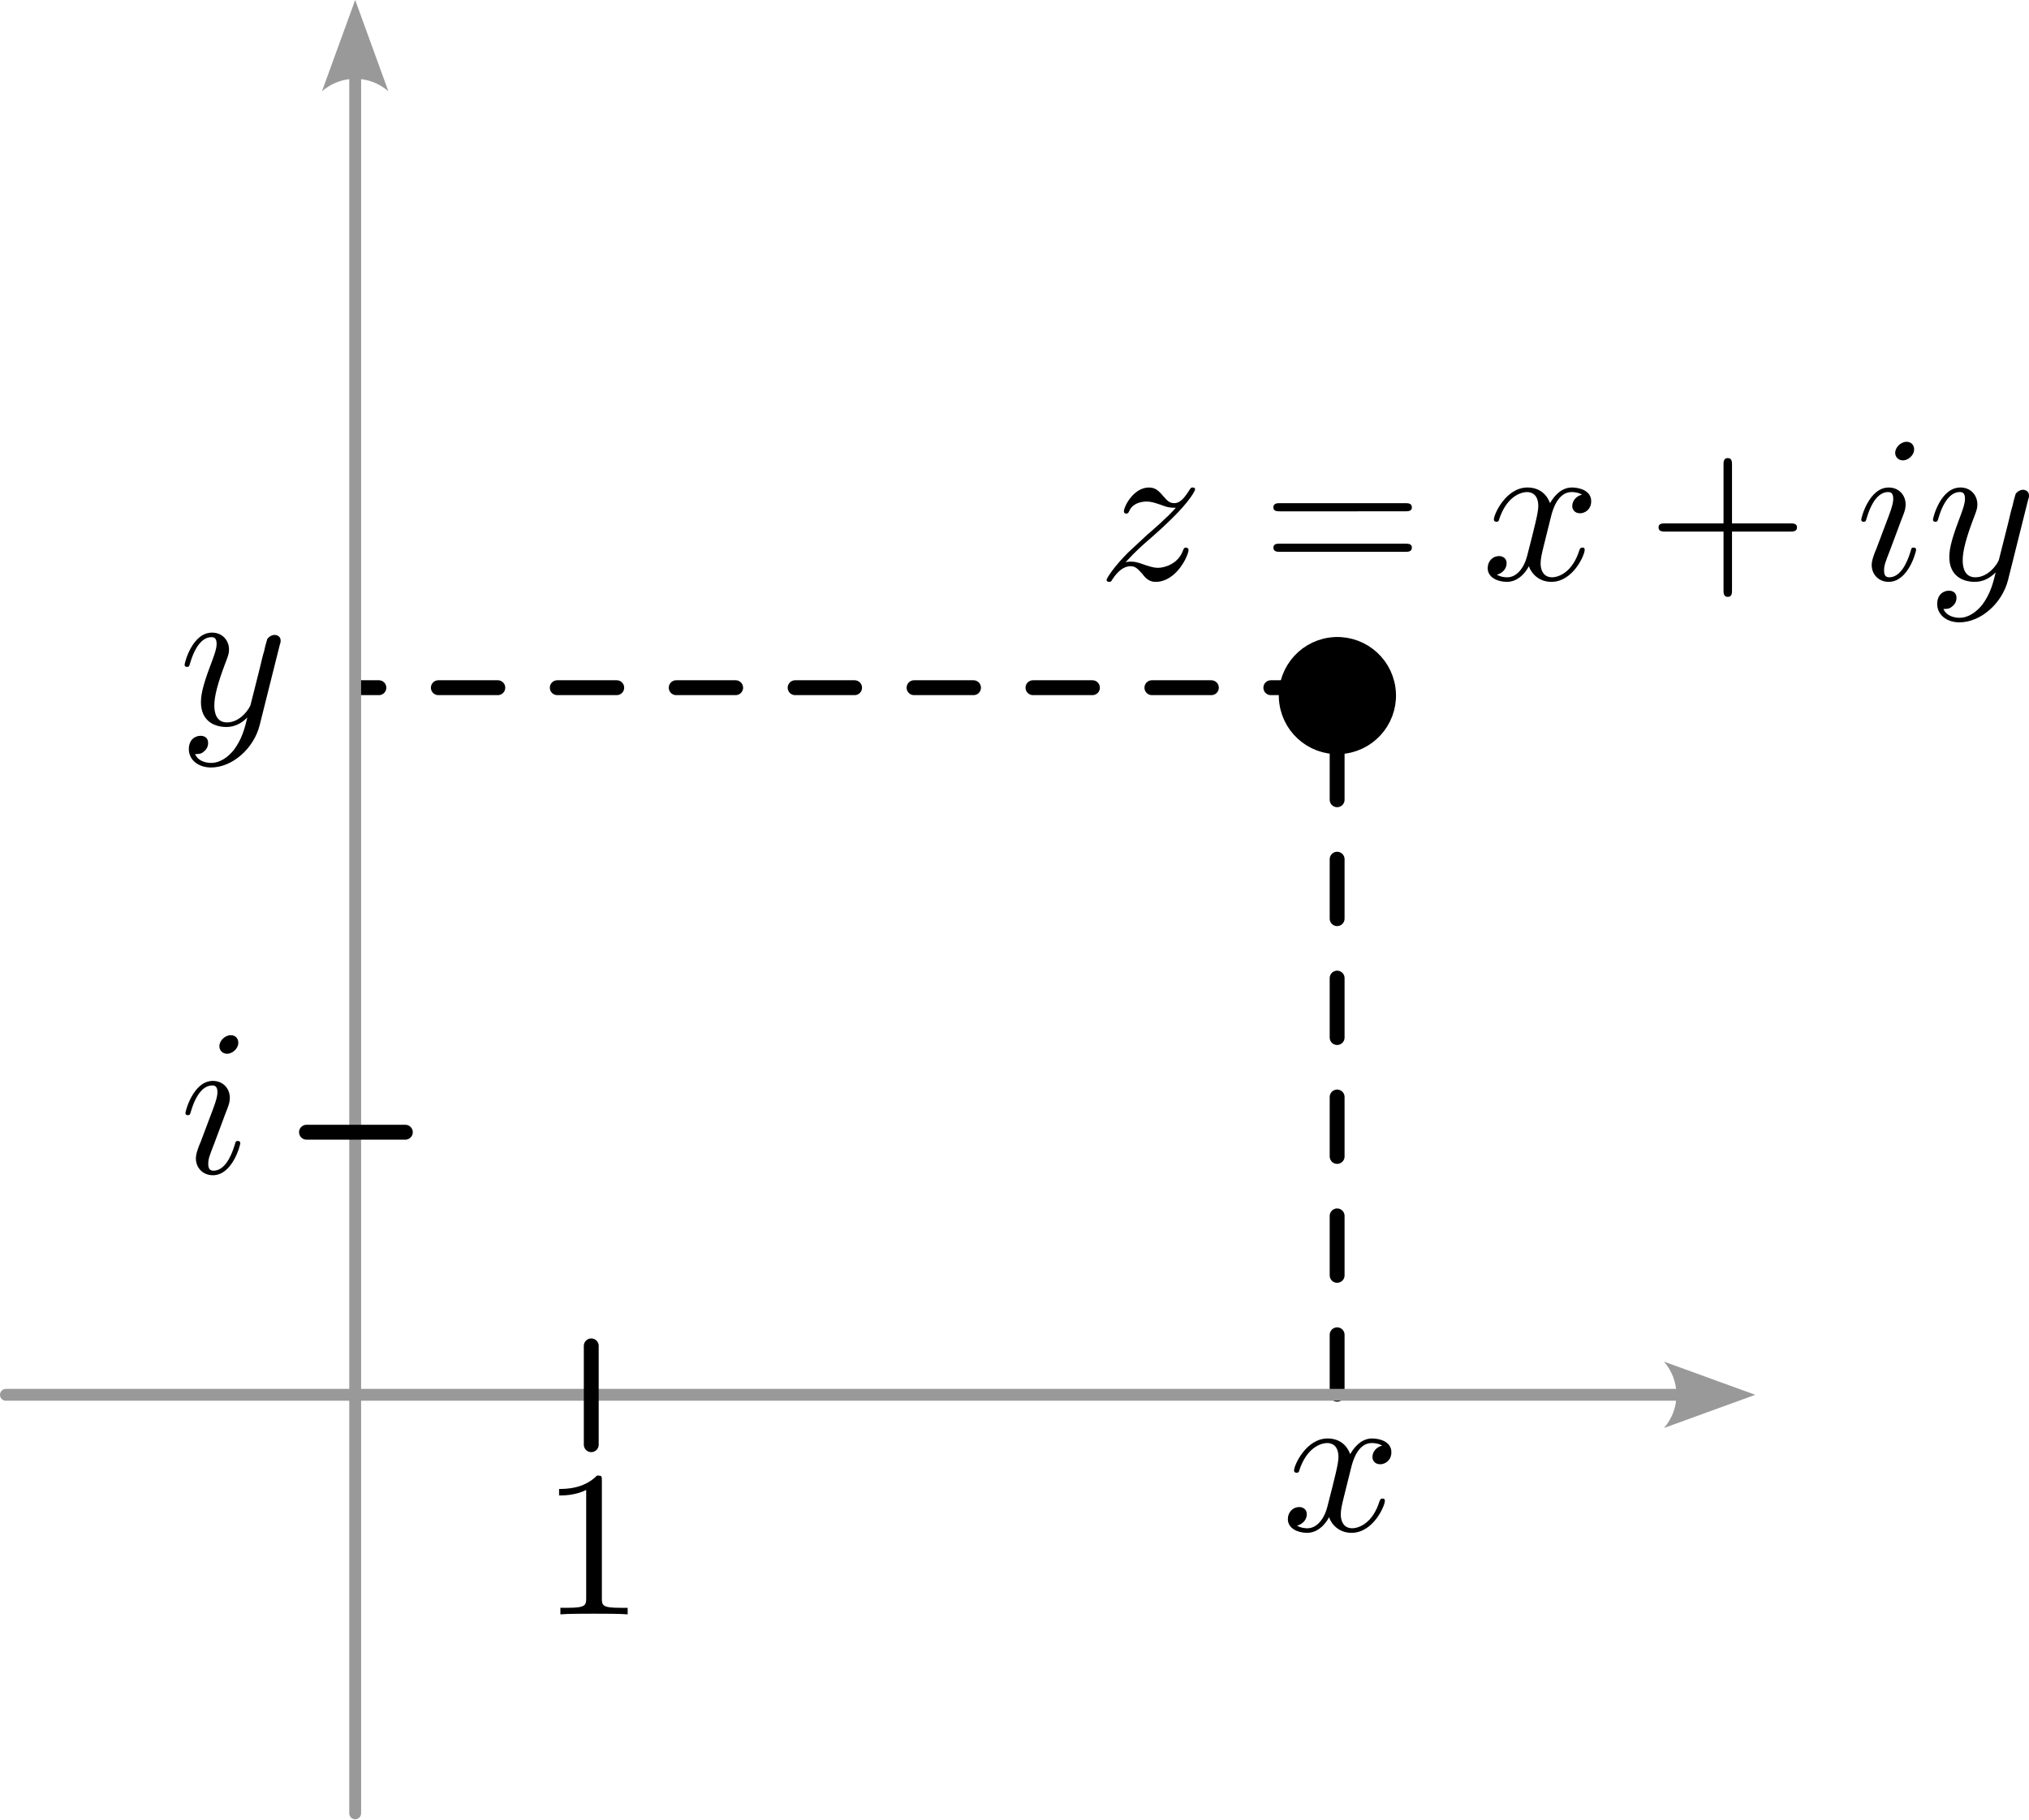
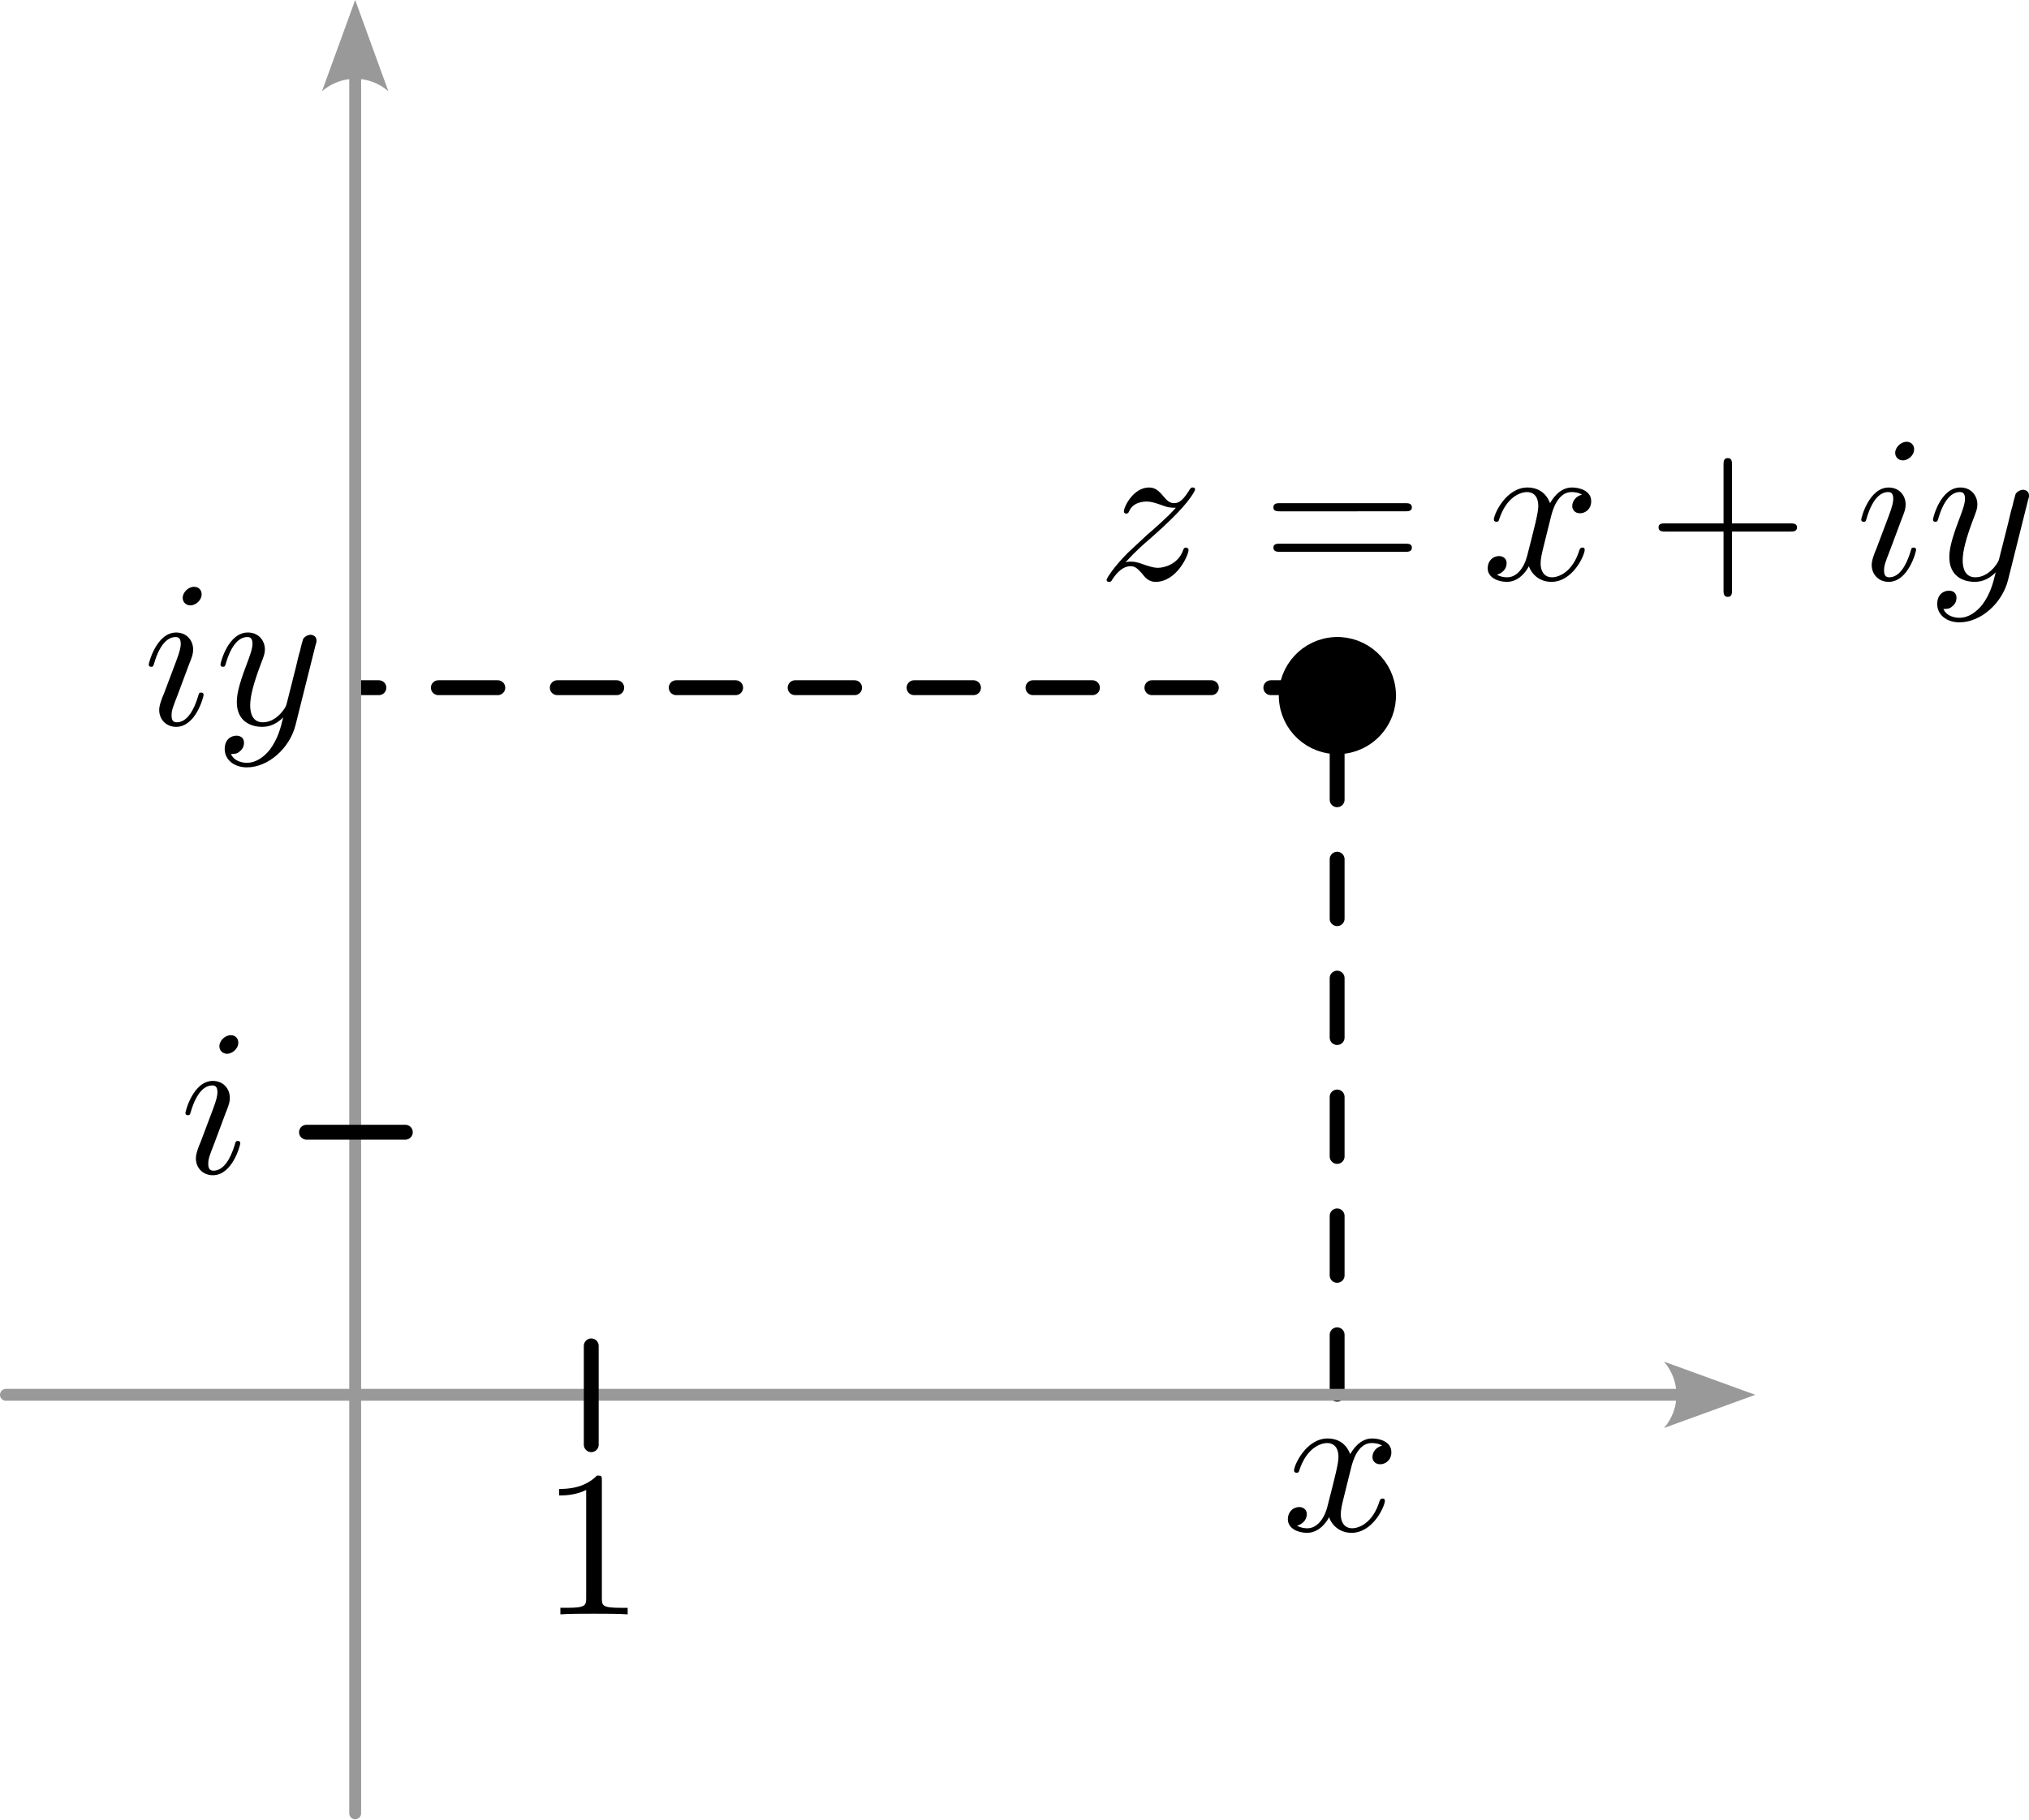
<svg xmlns="http://www.w3.org/2000/svg" xmlns:ns1="http://www.iki.fi/pav/software/textext/" width="68.483mm" height="61.418mm" viewBox="0 0 68.483 61.418" version="1.1" id="svg671">
  <defs id="defs668">
    <marker style="overflow:visible" id="Arrow2-38" refX="0" refY="0" orient="auto-start-reverse" markerWidth="7.7" markerHeight="5.6" viewBox="0 0 7.7 5.6" preserveAspectRatio="xMidYMid">
      <path transform="scale(0.7)" d="M -2,-4 9,0 -2,4 c 2,-2.33 2,-5.66 0,-8 z" style="fill:context-stroke;fill-rule:evenodd;stroke:none" id="arrow2L-0" />
    </marker>
    <marker style="overflow:visible" id="Arrow2-3-7" refX="0" refY="0" orient="auto-start-reverse" markerWidth="7.7" markerHeight="5.6" viewBox="0 0 7.7 5.6" preserveAspectRatio="xMidYMid">
      <path transform="scale(0.7)" d="M -2,-4 9,0 -2,4 c 2,-2.33 2,-5.66 0,-8 z" style="fill:context-stroke;fill-rule:evenodd;stroke:none" id="arrow2L-7-9" />
    </marker>
  </defs>
  <g id="layer1" transform="translate(-64.45696,-143.0835)">
    <path style="fill:none;stroke:#000000;stroke-width:0.502;stroke-linecap:round;stroke-linejoin:round;stroke-dasharray:2.007, 2.007;-inkscape-stroke:none;stop-color:#000000" d="M 109.588,190.153 V 166.3 H 76.562" id="path939" />
    <path style="font-variation-settings:normal;fill:#000000;fill-opacity:1;stroke:#999999;stroke-width:0.4;stroke-linecap:round;stroke-linejoin:round;stroke-miterlimit:4;stroke-dasharray:none;stroke-dashoffset:0;stroke-opacity:1;marker-end:url(#Arrow2-38);stop-color:#000000" d="M 64.657,190.172 H 121.181" id="path4961-2" />
    <path style="font-variation-settings:normal;fill:#000000;fill-opacity:1;stroke:#999999;stroke-width:0.4;stroke-linecap:round;stroke-linejoin:round;stroke-miterlimit:4;stroke-dasharray:none;stroke-dashoffset:0;stroke-opacity:1;marker-end:url(#Arrow2-3-7);stop-color:#000000" d="M 76.445,204.301 V 145.603" id="path4961-8-4" />
    <circle style="fill:#000000;stroke:#000000;stroke-width:0.717;stroke-linecap:round;stroke-linejoin:round;stroke-dasharray:none;stop-color:#000000" id="path1061-5" cx="85.68" cy="180.041" r="1.619" transform="rotate(-7.894714)" />
    <g transform="matrix(0.705556,0,0,0.705556,101.8064,157.9974)" ns1:version="1.8.2" ns1:texconverter="pdflatex" ns1:pdfconverter="inkscape" ns1:text="$z = x +iy$" ns1:preamble="/Users/jvkersch/Library/Application Support/org.inkscape.Inkscape/config/inkscape/extensions/textext/default_packages.tex" ns1:scale="2.0" ns1:alignment="middle center" ns1:stroke-to-path="0" ns1:jacobian_sqrt="0.705556" id="g1002">
      <defs id="id-610730d4-38da-47d2-9da5-40141f218726">
        <g id="id-6f787ea6-7e2b-4a26-b590-ec790f3221f9">
          <g id="id-aa0885f0-4718-4bb6-9cf5-3f2efab2722b" />
          <g id="id-08b1ace0-31c8-4db6-bb50-49a65b20807b">
            <path d="m 1.328,-0.828 c 0.531,-0.578 0.828,-0.828 1.188,-1.141 0,0 0.609,-0.531 0.969,-0.891 C 4.438,-3.781 4.656,-4.266 4.656,-4.312 c 0,-0.094 -0.094,-0.094 -0.109,-0.094 -0.078,0 -0.094,0.016 -0.156,0.109 -0.297,0.484 -0.5,0.641 -0.734,0.641 -0.25,0 -0.359,-0.156 -0.516,-0.328 -0.188,-0.219 -0.359,-0.422 -0.688,-0.422 -0.75,0 -1.203,0.922 -1.203,1.141 0,0.047 0.031,0.109 0.109,0.109 0.094,0 0.109,-0.047 0.141,-0.109 0.188,-0.469 0.766,-0.469 0.844,-0.469 0.203,0 0.391,0.062 0.625,0.141 0.406,0.156 0.516,0.156 0.766,0.156 -0.359,0.422 -1.188,1.141 -1.375,1.297 l -0.906,0.844 C 0.781,-0.625 0.422,-0.062 0.422,0.016 c 0,0.094 0.109,0.094 0.125,0.094 0.078,0 0.094,-0.016 0.156,-0.125 0.234,-0.359 0.531,-0.625 0.859,-0.625 0.219,0 0.328,0.094 0.578,0.375 0.156,0.219 0.344,0.375 0.625,0.375 1,0 1.578,-1.266 1.578,-1.531 0,-0.047 -0.047,-0.109 -0.125,-0.109 -0.094,0 -0.109,0.062 -0.141,0.141 C 3.844,-0.75 3.203,-0.562 2.875,-0.562 c -0.188,0 -0.375,-0.062 -0.578,-0.125 -0.344,-0.125 -0.5,-0.172 -0.703,-0.172 -0.016,0 -0.172,0 -0.266,0.031 z m 0,0" id="id-555d1d04-4821-44dd-9980-ff46ba248281" />
          </g>
          <g id="id-fad87cf3-d259-4e8d-b66c-d222635053e9">
            <path d="M 3.328,-3.016 C 3.391,-3.266 3.625,-4.188 4.312,-4.188 c 0.047,0 0.297,0 0.5,0.125 C 4.531,-4 4.344,-3.766 4.344,-3.516 c 0,0.156 0.109,0.344 0.375,0.344 0.219,0 0.531,-0.172 0.531,-0.578 0,-0.516 -0.578,-0.656 -0.922,-0.656 -0.578,0 -0.922,0.531 -1.047,0.75 -0.25,-0.656 -0.781,-0.75 -1.078,-0.75 -1.031,0 -1.609,1.281 -1.609,1.531 0,0.109 0.109,0.109 0.125,0.109 0.078,0 0.109,-0.031 0.125,-0.109 0.344,-1.062 1,-1.312 1.344,-1.312 0.188,0 0.531,0.094 0.531,0.672 0,0.312 -0.172,0.969 -0.531,2.375 -0.156,0.609 -0.516,1.031 -0.953,1.031 -0.062,0 -0.281,0 -0.5,-0.125 0.25,-0.062 0.469,-0.266 0.469,-0.547 0,-0.266 -0.219,-0.344 -0.359,-0.344 -0.312,0 -0.547,0.25 -0.547,0.578 0,0.453 0.484,0.656 0.922,0.656 0.672,0 1.031,-0.703 1.047,-0.75 0.125,0.359 0.484,0.75 1.078,0.75 1.031,0 1.594,-1.281 1.594,-1.531 0,-0.109 -0.078,-0.109 -0.109,-0.109 -0.094,0 -0.109,0.047 -0.141,0.109 -0.328,1.078 -1,1.312 -1.312,1.312 -0.391,0 -0.547,-0.312 -0.547,-0.656 0,-0.219 0.047,-0.438 0.156,-0.875 z m 0,0" id="id-d7c2168a-3cf8-4087-90a7-e8a4596915bc" />
          </g>
          <g id="id-0c54e13d-059d-443d-b24a-116b86991a2d">
            <path d="m 2.828,-6.234 c 0,-0.203 -0.141,-0.359 -0.359,-0.359 -0.281,0 -0.547,0.266 -0.547,0.531 0,0.188 0.141,0.359 0.375,0.359 0.234,0 0.531,-0.234 0.531,-0.531 z m -0.75,3.75 c 0.109,-0.281 0.109,-0.312 0.219,-0.578 0.078,-0.203 0.125,-0.344 0.125,-0.531 0,-0.438 -0.312,-0.812 -0.812,-0.812 -0.938,0 -1.312,1.453 -1.312,1.531 0,0.109 0.094,0.109 0.109,0.109 0.109,0 0.109,-0.031 0.156,-0.188 0.281,-0.938 0.672,-1.234 1.016,-1.234 0.078,0 0.25,0 0.25,0.312 0,0.219 -0.078,0.422 -0.109,0.531 -0.078,0.25 -0.531,1.406 -0.688,1.844 -0.109,0.25 -0.234,0.578 -0.234,0.797 0,0.469 0.344,0.812 0.812,0.812 0.938,0 1.312,-1.438 1.312,-1.531 0,-0.109 -0.094,-0.109 -0.125,-0.109 -0.094,0 -0.094,0.031 -0.141,0.188 -0.188,0.625 -0.516,1.234 -1.016,1.234 -0.172,0 -0.25,-0.094 -0.25,-0.328 0,-0.25 0.062,-0.391 0.297,-1 z m 0,0" id="id-fca5a8ce-12c1-4f6f-8e0d-7026914592e5" />
          </g>
          <g id="id-18905b78-c63c-4586-b77e-b21adc15ac64">
            <path d="m 4.844,-3.797 c 0.047,-0.141 0.047,-0.156 0.047,-0.234 0,-0.172 -0.141,-0.266 -0.297,-0.266 -0.094,0 -0.25,0.062 -0.344,0.203 -0.016,0.062 -0.109,0.359 -0.141,0.547 -0.078,0.25 -0.141,0.531 -0.203,0.797 l -0.453,1.797 c -0.031,0.141 -0.469,0.844 -1.125,0.844 -0.5,0 -0.609,-0.438 -0.609,-0.812 C 1.719,-1.375 1.891,-2 2.219,-2.875 2.375,-3.281 2.422,-3.391 2.422,-3.594 c 0,-0.438 -0.312,-0.812 -0.812,-0.812 -0.953,0 -1.312,1.453 -1.312,1.531 0,0.109 0.094,0.109 0.109,0.109 0.109,0 0.109,-0.031 0.156,-0.188 0.281,-0.938 0.672,-1.234 1.016,-1.234 0.078,0 0.25,0 0.25,0.312 0,0.25 -0.109,0.516 -0.172,0.703 -0.406,1.062 -0.578,1.625 -0.578,2.094 0,0.891 0.625,1.188 1.219,1.188 0.391,0 0.719,-0.172 1,-0.453 -0.125,0.516 -0.25,1.016 -0.641,1.547 -0.266,0.328 -0.641,0.625 -1.094,0.625 -0.141,0 -0.594,-0.031 -0.766,-0.422 0.156,0 0.297,0 0.422,-0.125 C 1.328,1.203 1.422,1.062 1.422,0.875 1.422,0.562 1.156,0.531 1.062,0.531 0.828,0.531 0.5,0.688 0.5,1.172 c 0,0.5 0.438,0.875 1.062,0.875 1.016,0 2.047,-0.906 2.328,-2.031 z m 0,0" id="id-f4009819-ac4d-42e1-9a5e-4bedecbb3b38" />
          </g>
          <g id="id-f51ab74f-f15d-421d-838c-e35844bde7bf" />
          <g id="id-d9b9a1df-64ad-45ce-b945-5b5537b4cb41">
            <path d="m 6.844,-3.266 c 0.156,0 0.344,0 0.344,-0.188 C 7.188,-3.656 7,-3.656 6.859,-3.656 h -5.969 c -0.141,0 -0.328,0 -0.328,0.203 0,0.188 0.188,0.188 0.328,0.188 z m 0.016,1.938 c 0.141,0 0.328,0 0.328,-0.203 0,-0.188 -0.188,-0.188 -0.344,-0.188 H 0.891 c -0.141,0 -0.328,0 -0.328,0.188 0,0.203 0.188,0.203 0.328,0.203 z m 0,0" id="id-c0abf747-56f5-476d-8f41-76ff06ec8749" />
          </g>
          <g id="id-fdfa982b-924f-45d0-b7b3-6bdee07fa71d">
            <path d="m 4.078,-2.297 h 2.781 C 7,-2.297 7.188,-2.297 7.188,-2.5 7.188,-2.688 7,-2.688 6.859,-2.688 h -2.781 v -2.797 c 0,-0.141 0,-0.328 -0.203,-0.328 -0.203,0 -0.203,0.188 -0.203,0.328 V -2.688 h -2.781 c -0.141,0 -0.328,0 -0.328,0.188 0,0.203 0.188,0.203 0.328,0.203 h 2.781 V 0.5 c 0,0.141 0,0.328 0.203,0.328 0.203,0 0.203,-0.188 0.203,-0.328 z m 0,0" id="id-54f62341-6f9a-4e22-bde6-e1e7dbf8bfa2" />
          </g>
        </g>
      </defs>
      <g fill="#000000" fill-opacity="1" id="id-792e6e9b-05dd-41ea-a4e0-4573817c6e5d" transform="translate(-149.134,-128.171)">
        <g transform="translate(148.712,134.765)" id="g980">
          <path d="m 1.328,-0.828 c 0.531,-0.578 0.828,-0.828 1.188,-1.141 0,0 0.609,-0.531 0.969,-0.891 C 4.438,-3.781 4.656,-4.266 4.656,-4.312 c 0,-0.094 -0.094,-0.094 -0.109,-0.094 -0.078,0 -0.094,0.016 -0.156,0.109 -0.297,0.484 -0.5,0.641 -0.734,0.641 -0.25,0 -0.359,-0.156 -0.516,-0.328 -0.188,-0.219 -0.359,-0.422 -0.688,-0.422 -0.75,0 -1.203,0.922 -1.203,1.141 0,0.047 0.031,0.109 0.109,0.109 0.094,0 0.109,-0.047 0.141,-0.109 0.188,-0.469 0.766,-0.469 0.844,-0.469 0.203,0 0.391,0.062 0.625,0.141 0.406,0.156 0.516,0.156 0.766,0.156 -0.359,0.422 -1.188,1.141 -1.375,1.297 l -0.906,0.844 C 0.781,-0.625 0.422,-0.062 0.422,0.016 c 0,0.094 0.109,0.094 0.125,0.094 0.078,0 0.094,-0.016 0.156,-0.125 0.234,-0.359 0.531,-0.625 0.859,-0.625 0.219,0 0.328,0.094 0.578,0.375 0.156,0.219 0.344,0.375 0.625,0.375 1,0 1.578,-1.266 1.578,-1.531 0,-0.047 -0.047,-0.109 -0.125,-0.109 -0.094,0 -0.109,0.062 -0.141,0.141 C 3.844,-0.75 3.203,-0.562 2.875,-0.562 c -0.188,0 -0.375,-0.062 -0.578,-0.125 -0.344,-0.125 -0.5,-0.172 -0.703,-0.172 -0.016,0 -0.172,0 -0.266,0.031 z m 0,0" id="id-316b9de2-673e-4771-8ead-8128a6b49d9d" />
        </g>
      </g>
      <g fill="#000000" fill-opacity="1" id="id-36589d0d-e87c-4b8d-8e85-78b6e0d67484" transform="translate(-149.134,-128.171)">
        <g transform="translate(156.551,134.765)" id="g984">
          <path d="m 6.844,-3.266 c 0.156,0 0.344,0 0.344,-0.188 C 7.188,-3.656 7,-3.656 6.859,-3.656 h -5.969 c -0.141,0 -0.328,0 -0.328,0.203 0,0.188 0.188,0.188 0.328,0.188 z m 0.016,1.938 c 0.141,0 0.328,0 0.328,-0.203 0,-0.188 -0.188,-0.188 -0.344,-0.188 H 0.891 c -0.141,0 -0.328,0 -0.328,0.188 0,0.203 0.188,0.203 0.328,0.203 z m 0,0" id="id-fc863dff-abe8-40cf-9fd0-637f3ad01161" />
        </g>
      </g>
      <g fill="#000000" fill-opacity="1" id="id-8aa53291-0937-4954-bd2a-6d69d32677da" transform="translate(-149.134,-128.171)">
        <g transform="translate(167.067,134.765)" id="g988">
          <path d="M 3.328,-3.016 C 3.391,-3.266 3.625,-4.188 4.312,-4.188 c 0.047,0 0.297,0 0.5,0.125 C 4.531,-4 4.344,-3.766 4.344,-3.516 c 0,0.156 0.109,0.344 0.375,0.344 0.219,0 0.531,-0.172 0.531,-0.578 0,-0.516 -0.578,-0.656 -0.922,-0.656 -0.578,0 -0.922,0.531 -1.047,0.75 -0.25,-0.656 -0.781,-0.75 -1.078,-0.75 -1.031,0 -1.609,1.281 -1.609,1.531 0,0.109 0.109,0.109 0.125,0.109 0.078,0 0.109,-0.031 0.125,-0.109 0.344,-1.062 1,-1.312 1.344,-1.312 0.188,0 0.531,0.094 0.531,0.672 0,0.312 -0.172,0.969 -0.531,2.375 -0.156,0.609 -0.516,1.031 -0.953,1.031 -0.062,0 -0.281,0 -0.5,-0.125 0.25,-0.062 0.469,-0.266 0.469,-0.547 0,-0.266 -0.219,-0.344 -0.359,-0.344 -0.312,0 -0.547,0.25 -0.547,0.578 0,0.453 0.484,0.656 0.922,0.656 0.672,0 1.031,-0.703 1.047,-0.75 0.125,0.359 0.484,0.75 1.078,0.75 1.031,0 1.594,-1.281 1.594,-1.531 0,-0.109 -0.078,-0.109 -0.109,-0.109 -0.094,0 -0.109,0.047 -0.141,0.109 -0.328,1.078 -1,1.312 -1.312,1.312 -0.391,0 -0.547,-0.312 -0.547,-0.656 0,-0.219 0.047,-0.438 0.156,-0.875 z m 0,0" id="id-3af3830c-fd64-48cf-96e9-268528a68c8c" />
        </g>
      </g>
      <g fill="#000000" fill-opacity="1" id="id-093c1c60-a96f-4cf3-9a65-9b1b828ec318" transform="translate(-149.134,-128.171)">
        <g transform="translate(174.975,134.765)" id="g992">
          <path d="m 4.078,-2.297 h 2.781 C 7,-2.297 7.188,-2.297 7.188,-2.5 7.188,-2.688 7,-2.688 6.859,-2.688 h -2.781 v -2.797 c 0,-0.141 0,-0.328 -0.203,-0.328 -0.203,0 -0.203,0.188 -0.203,0.328 V -2.688 h -2.781 c -0.141,0 -0.328,0 -0.328,0.188 0,0.203 0.188,0.203 0.328,0.203 h 2.781 V 0.5 c 0,0.141 0,0.328 0.203,0.328 0.203,0 0.203,-0.188 0.203,-0.328 z m 0,0" id="id-b151beeb-d03e-4d95-a5b1-1deb1f33d526" />
        </g>
      </g>
      <g fill="#000000" fill-opacity="1" id="id-d2e04882-6f14-4418-bde0-ddbb47598082" transform="translate(-149.134,-128.171)">
        <g transform="translate(184.937,134.765)" id="g996">
          <path d="m 2.828,-6.234 c 0,-0.203 -0.141,-0.359 -0.359,-0.359 -0.281,0 -0.547,0.266 -0.547,0.531 0,0.188 0.141,0.359 0.375,0.359 0.234,0 0.531,-0.234 0.531,-0.531 z m -0.75,3.75 c 0.109,-0.281 0.109,-0.312 0.219,-0.578 0.078,-0.203 0.125,-0.344 0.125,-0.531 0,-0.438 -0.312,-0.812 -0.812,-0.812 -0.938,0 -1.312,1.453 -1.312,1.531 0,0.109 0.094,0.109 0.109,0.109 0.109,0 0.109,-0.031 0.156,-0.188 0.281,-0.938 0.672,-1.234 1.016,-1.234 0.078,0 0.25,0 0.25,0.312 0,0.219 -0.078,0.422 -0.109,0.531 -0.078,0.25 -0.531,1.406 -0.688,1.844 -0.109,0.25 -0.234,0.578 -0.234,0.797 0,0.469 0.344,0.812 0.812,0.812 0.938,0 1.312,-1.438 1.312,-1.531 0,-0.109 -0.094,-0.109 -0.125,-0.109 -0.094,0 -0.094,0.031 -0.141,0.188 -0.188,0.625 -0.516,1.234 -1.016,1.234 -0.172,0 -0.25,-0.094 -0.25,-0.328 0,-0.25 0.062,-0.391 0.297,-1 z m 0,0" id="id-68658656-4b56-4c6b-a27a-e6d862168961" />
        </g>
        <g transform="translate(188.369,134.765)" id="g999">
          <path d="m 4.844,-3.797 c 0.047,-0.141 0.047,-0.156 0.047,-0.234 0,-0.172 -0.141,-0.266 -0.297,-0.266 -0.094,0 -0.25,0.062 -0.344,0.203 -0.016,0.062 -0.109,0.359 -0.141,0.547 -0.078,0.25 -0.141,0.531 -0.203,0.797 l -0.453,1.797 c -0.031,0.141 -0.469,0.844 -1.125,0.844 -0.5,0 -0.609,-0.438 -0.609,-0.812 C 1.719,-1.375 1.891,-2 2.219,-2.875 2.375,-3.281 2.422,-3.391 2.422,-3.594 c 0,-0.438 -0.312,-0.812 -0.812,-0.812 -0.953,0 -1.312,1.453 -1.312,1.531 0,0.109 0.094,0.109 0.109,0.109 0.109,0 0.109,-0.031 0.156,-0.188 0.281,-0.938 0.672,-1.234 1.016,-1.234 0.078,0 0.25,0 0.25,0.312 0,0.25 -0.109,0.516 -0.172,0.703 -0.406,1.062 -0.578,1.625 -0.578,2.094 0,0.891 0.625,1.188 1.219,1.188 0.391,0 0.719,-0.172 1,-0.453 -0.125,0.516 -0.25,1.016 -0.641,1.547 -0.266,0.328 -0.641,0.625 -1.094,0.625 -0.141,0 -0.594,-0.031 -0.766,-0.422 0.156,0 0.297,0 0.422,-0.125 C 1.328,1.203 1.422,1.062 1.422,0.875 1.422,0.562 1.156,0.531 1.062,0.531 0.828,0.531 0.5,0.688 0.5,1.172 c 0,0.5 0.438,0.875 1.062,0.875 1.016,0 2.047,-0.906 2.328,-2.031 z m 0,0" id="id-db5003b2-0bad-4f5e-a731-2a1b1d1c64d7" />
        </g>
      </g>
    </g>
    <g transform="matrix(0.705556,0,0,0.705556,107.924,191.646)" ns1:version="1.8.2" ns1:texconverter="pdflatex" ns1:pdfconverter="inkscape" ns1:text="$x$" ns1:preamble="/Users/jvkersch/Library/Application Support/org.inkscape.Inkscape/config/inkscape/extensions/textext/default_packages.tex" ns1:scale="2.0" ns1:alignment="middle center" ns1:stroke-to-path="0" ns1:jacobian_sqrt="0.705556" id="g1151">
      <defs id="id-d5990171-b6ea-432c-a8ad-caf24307a49d">
        <g id="id-b4de3715-dfec-4f6a-a4bb-de2f32e1a0ba">
          <g id="id-1d6b6b7a-02f0-416f-b82b-672125fa2106" />
          <g id="id-b8ecd71d-9e31-4534-84ea-aec53b324004">
            <path d="M 3.328,-3.016 C 3.391,-3.266 3.625,-4.188 4.312,-4.188 c 0.047,0 0.297,0 0.5,0.125 C 4.531,-4 4.344,-3.766 4.344,-3.516 c 0,0.156 0.109,0.344 0.375,0.344 0.219,0 0.531,-0.172 0.531,-0.578 0,-0.516 -0.578,-0.656 -0.922,-0.656 -0.578,0 -0.922,0.531 -1.047,0.75 -0.25,-0.656 -0.781,-0.75 -1.078,-0.75 -1.031,0 -1.609,1.281 -1.609,1.531 0,0.109 0.109,0.109 0.125,0.109 0.078,0 0.109,-0.031 0.125,-0.109 0.344,-1.062 1,-1.312 1.344,-1.312 0.188,0 0.531,0.094 0.531,0.672 0,0.312 -0.172,0.969 -0.531,2.375 -0.156,0.609 -0.516,1.031 -0.953,1.031 -0.062,0 -0.281,0 -0.5,-0.125 0.25,-0.062 0.469,-0.266 0.469,-0.547 0,-0.266 -0.219,-0.344 -0.359,-0.344 -0.312,0 -0.547,0.25 -0.547,0.578 0,0.453 0.484,0.656 0.922,0.656 0.672,0 1.031,-0.703 1.047,-0.75 0.125,0.359 0.484,0.75 1.078,0.75 1.031,0 1.594,-1.281 1.594,-1.531 0,-0.109 -0.078,-0.109 -0.109,-0.109 -0.094,0 -0.109,0.047 -0.141,0.109 -0.328,1.078 -1,1.312 -1.312,1.312 -0.391,0 -0.547,-0.312 -0.547,-0.656 0,-0.219 0.047,-0.438 0.156,-0.875 z m 0,0" id="id-887726d3-db62-4406-8cc0-1fe2996dfd7b" />
          </g>
        </g>
      </defs>
      <g fill="#000000" fill-opacity="1" id="id-f7bd823f-891f-4bdf-9aca-e7c6a3fdb6bd" transform="translate(-149.009,-130.359)">
        <g transform="translate(148.712,134.765)" id="g1148">
          <path d="M 3.328,-3.016 C 3.391,-3.266 3.625,-4.188 4.312,-4.188 c 0.047,0 0.297,0 0.5,0.125 C 4.531,-4 4.344,-3.766 4.344,-3.516 c 0,0.156 0.109,0.344 0.375,0.344 0.219,0 0.531,-0.172 0.531,-0.578 0,-0.516 -0.578,-0.656 -0.922,-0.656 -0.578,0 -0.922,0.531 -1.047,0.75 -0.25,-0.656 -0.781,-0.75 -1.078,-0.75 -1.031,0 -1.609,1.281 -1.609,1.531 0,0.109 0.109,0.109 0.125,0.109 0.078,0 0.109,-0.031 0.125,-0.109 0.344,-1.062 1,-1.312 1.344,-1.312 0.188,0 0.531,0.094 0.531,0.672 0,0.312 -0.172,0.969 -0.531,2.375 -0.156,0.609 -0.516,1.031 -0.953,1.031 -0.062,0 -0.281,0 -0.5,-0.125 0.25,-0.062 0.469,-0.266 0.469,-0.547 0,-0.266 -0.219,-0.344 -0.359,-0.344 -0.312,0 -0.547,0.25 -0.547,0.578 0,0.453 0.484,0.656 0.922,0.656 0.672,0 1.031,-0.703 1.047,-0.75 0.125,0.359 0.484,0.75 1.078,0.75 1.031,0 1.594,-1.281 1.594,-1.531 0,-0.109 -0.078,-0.109 -0.109,-0.109 -0.094,0 -0.109,0.047 -0.141,0.109 -0.328,1.078 -1,1.312 -1.312,1.312 -0.391,0 -0.547,-0.312 -0.547,-0.656 0,-0.219 0.047,-0.438 0.156,-0.875 z m 0,0" id="id-821a1c44-1631-4141-833b-294cb54e95e9" />
        </g>
      </g>
    </g>
-     <g transform="matrix(0.705556,0,0,0.705556,70.68749,164.4407)" ns1:version="1.8.2" ns1:texconverter="pdflatex" ns1:pdfconverter="inkscape" ns1:text="$y$" ns1:preamble="/Users/jvkersch/Library/Application Support/org.inkscape.Inkscape/config/inkscape/extensions/textext/default_packages.tex" ns1:scale="2.0" ns1:alignment="middle center" ns1:stroke-to-path="0" ns1:jacobian_sqrt="0.705556" id="g1293">
-       <defs id="id-7eeaaf2f-c8e5-40a9-8d69-bb343e413276">
-         <g id="id-f5e9a4a8-4396-447f-b538-4cb032ada35d">
-           <g id="id-4d45d186-3f83-4744-8a44-0375cf963f95" />
-           <g id="id-b09326d3-d7f2-4407-875e-baab38290c1d">
-             <path d="m 4.844,-3.797 c 0.047,-0.141 0.047,-0.156 0.047,-0.234 0,-0.172 -0.141,-0.266 -0.297,-0.266 -0.094,0 -0.25,0.062 -0.344,0.203 -0.016,0.062 -0.109,0.359 -0.141,0.547 -0.078,0.25 -0.141,0.531 -0.203,0.797 l -0.453,1.797 c -0.031,0.141 -0.469,0.844 -1.125,0.844 -0.5,0 -0.609,-0.438 -0.609,-0.812 C 1.719,-1.375 1.891,-2 2.219,-2.875 2.375,-3.281 2.422,-3.391 2.422,-3.594 c 0,-0.438 -0.312,-0.812 -0.812,-0.812 -0.953,0 -1.312,1.453 -1.312,1.531 0,0.109 0.094,0.109 0.109,0.109 0.109,0 0.109,-0.031 0.156,-0.188 0.281,-0.938 0.672,-1.234 1.016,-1.234 0.078,0 0.25,0 0.25,0.312 0,0.25 -0.109,0.516 -0.172,0.703 -0.406,1.062 -0.578,1.625 -0.578,2.094 0,0.891 0.625,1.188 1.219,1.188 0.391,0 0.719,-0.172 1,-0.453 -0.125,0.516 -0.25,1.016 -0.641,1.547 -0.266,0.328 -0.641,0.625 -1.094,0.625 -0.141,0 -0.594,-0.031 -0.766,-0.422 0.156,0 0.297,0 0.422,-0.125 C 1.328,1.203 1.422,1.062 1.422,0.875 1.422,0.562 1.156,0.531 1.062,0.531 0.828,0.531 0.5,0.688 0.5,1.172 c 0,0.5 0.438,0.875 1.062,0.875 1.016,0 2.047,-0.906 2.328,-2.031 z m 0,0" id="id-3da1b741-21ce-47ed-a770-2f694c3d196b" />
-           </g>
-         </g>
-       </defs>
-       <g fill="#000000" fill-opacity="1" id="id-8e305990-7ada-470e-9d38-5082479ae511" transform="translate(-149.009,-130.359)">
-         <g transform="translate(148.712,134.765)" id="g1290">
-           <path d="m 4.844,-3.797 c 0.047,-0.141 0.047,-0.156 0.047,-0.234 0,-0.172 -0.141,-0.266 -0.297,-0.266 -0.094,0 -0.25,0.062 -0.344,0.203 -0.016,0.062 -0.109,0.359 -0.141,0.547 -0.078,0.25 -0.141,0.531 -0.203,0.797 l -0.453,1.797 c -0.031,0.141 -0.469,0.844 -1.125,0.844 -0.5,0 -0.609,-0.438 -0.609,-0.812 C 1.719,-1.375 1.891,-2 2.219,-2.875 2.375,-3.281 2.422,-3.391 2.422,-3.594 c 0,-0.438 -0.312,-0.812 -0.812,-0.812 -0.953,0 -1.312,1.453 -1.312,1.531 0,0.109 0.094,0.109 0.109,0.109 0.109,0 0.109,-0.031 0.156,-0.188 0.281,-0.938 0.672,-1.234 1.016,-1.234 0.078,0 0.25,0 0.25,0.312 0,0.25 -0.109,0.516 -0.172,0.703 -0.406,1.062 -0.578,1.625 -0.578,2.094 0,0.891 0.625,1.188 1.219,1.188 0.391,0 0.719,-0.172 1,-0.453 -0.125,0.516 -0.25,1.016 -0.641,1.547 -0.266,0.328 -0.641,0.625 -1.094,0.625 -0.141,0 -0.594,-0.031 -0.766,-0.422 0.156,0 0.297,0 0.422,-0.125 C 1.328,1.203 1.422,1.062 1.422,0.875 1.422,0.562 1.156,0.531 1.062,0.531 0.828,0.531 0.5,0.688 0.5,1.172 c 0,0.5 0.438,0.875 1.062,0.875 1.016,0 2.047,-0.906 2.328,-2.031 z m 0,0" id="id-e543ff88-d710-412d-ba90-ef42f5f02597" />
-         </g>
-       </g>
-     </g>
    <path style="fill:none;stroke:#000000;stroke-width:0.502;stroke-linecap:round;stroke-linejoin:round;stroke-dasharray:none;-inkscape-stroke:none;stop-color:#000000" d="m 74.802,181.307 h 3.336" id="path1318" />
    <path style="fill:none;stroke:#000000;stroke-width:0.502;stroke-linecap:round;stroke-linejoin:round;stroke-dasharray:none;-inkscape-stroke:none;stop-color:#000000" d="m 84.413,188.52 v 3.336" id="path1318-2" />
    <g transform="matrix(0.705556,0,0,0.705556,83.327,192.898)" ns1:version="1.8.2" ns1:texconverter="pdflatex" ns1:pdfconverter="inkscape" ns1:text="$1$" ns1:preamble="/Users/jvkersch/Library/Application Support/org.inkscape.Inkscape/config/inkscape/extensions/textext/default_packages.tex" ns1:scale="2.0" ns1:alignment="middle center" ns1:stroke-to-path="0" ns1:jacobian_sqrt="0.705556" id="g2048">
      <defs id="id-14a82015-ebf0-4d02-a6f3-2a0fc3614276">
        <g id="id-d9866730-53bf-43fe-932f-ae9278c7fddf">
          <g id="id-c48d812e-e391-4a49-96b7-006b4bfa7b73" />
          <g id="id-c1fa5bed-84c8-4311-b674-844cb81777df">
            <path d="m 2.938,-6.375 c 0,-0.25 0,-0.266 -0.234,-0.266 C 2.078,-6 1.203,-6 0.891,-6 v 0.312 c 0.203,0 0.781,0 1.297,-0.266 v 5.172 c 0,0.359 -0.031,0.469 -0.922,0.469 h -0.312 V 0 c 0.344,-0.031 1.203,-0.031 1.609,-0.031 0.391,0 1.266,0 1.609,0.031 v -0.312 h -0.312 c -0.906,0 -0.922,-0.109 -0.922,-0.469 z m 0,0" id="id-3d71cf4b-592c-4fe1-9ed8-8722fdea6d11" />
          </g>
        </g>
      </defs>
      <g fill="#000000" fill-opacity="1" id="id-f58d301d-3b31-4019-a6e8-ddface545069" transform="translate(-149.603,-128.124)">
        <g transform="translate(148.712,134.765)" id="g2045">
          <path d="m 2.938,-6.375 c 0,-0.25 0,-0.266 -0.234,-0.266 C 2.078,-6 1.203,-6 0.891,-6 v 0.312 c 0.203,0 0.781,0 1.297,-0.266 v 5.172 c 0,0.359 -0.031,0.469 -0.922,0.469 h -0.312 V 0 c 0.344,-0.031 1.203,-0.031 1.609,-0.031 0.391,0 1.266,0 1.609,0.031 v -0.312 h -0.312 c -0.906,0 -0.922,-0.109 -0.922,-0.469 z m 0,0" id="id-b9d9fac7-63aa-4f7d-8907-44cb93afe81e" />
        </g>
      </g>
    </g>
    <g transform="matrix(0.705556,0,0,0.705556,70.71488,178.0303)" ns1:version="1.8.2" ns1:texconverter="pdflatex" ns1:pdfconverter="inkscape" ns1:text="$i$" ns1:preamble="/Users/jvkersch/Library/Application Support/org.inkscape.Inkscape/config/inkscape/extensions/textext/default_packages.tex" ns1:scale="2.0" ns1:alignment="middle center" ns1:stroke-to-path="0" ns1:jacobian_sqrt="0.705556" id="g2401">
      <defs id="id-2759a7f7-3517-4967-8883-91684b0e4727">
        <g id="id-c90a6ae6-bc0a-4ad6-a845-b2f36110910f">
          <g id="id-2c001f00-9ea8-4f8b-8275-57cbd21d99c0" />
          <g id="id-bfc19011-2fd3-4df7-a8ee-79112de08ec5">
            <path d="m 2.828,-6.234 c 0,-0.203 -0.141,-0.359 -0.359,-0.359 -0.281,0 -0.547,0.266 -0.547,0.531 0,0.188 0.141,0.359 0.375,0.359 0.234,0 0.531,-0.234 0.531,-0.531 z m -0.75,3.75 c 0.109,-0.281 0.109,-0.312 0.219,-0.578 0.078,-0.203 0.125,-0.344 0.125,-0.531 0,-0.438 -0.312,-0.812 -0.812,-0.812 -0.938,0 -1.312,1.453 -1.312,1.531 0,0.109 0.094,0.109 0.109,0.109 0.109,0 0.109,-0.031 0.156,-0.188 0.281,-0.938 0.672,-1.234 1.016,-1.234 0.078,0 0.25,0 0.25,0.312 0,0.219 -0.078,0.422 -0.109,0.531 -0.078,0.25 -0.531,1.406 -0.688,1.844 -0.109,0.25 -0.234,0.578 -0.234,0.797 0,0.469 0.344,0.812 0.812,0.812 0.938,0 1.312,-1.438 1.312,-1.531 0,-0.109 -0.094,-0.109 -0.125,-0.109 -0.094,0 -0.094,0.031 -0.141,0.188 -0.188,0.625 -0.516,1.234 -1.016,1.234 -0.172,0 -0.25,-0.094 -0.25,-0.328 0,-0.25 0.062,-0.391 0.297,-1 z m 0,0" id="id-4d32727a-f6fb-4630-b36f-d29aab76cd6f" />
          </g>
        </g>
      </defs>
      <g fill="#000000" fill-opacity="1" id="id-62a8c54d-39f8-4bd2-9cb7-78984b956226" transform="translate(-149.009,-128.171)">
        <g transform="translate(148.712,134.765)" id="g2398">
          <path d="m 2.828,-6.234 c 0,-0.203 -0.141,-0.359 -0.359,-0.359 -0.281,0 -0.547,0.266 -0.547,0.531 0,0.188 0.141,0.359 0.375,0.359 0.234,0 0.531,-0.234 0.531,-0.531 z m -0.75,3.75 c 0.109,-0.281 0.109,-0.312 0.219,-0.578 0.078,-0.203 0.125,-0.344 0.125,-0.531 0,-0.438 -0.312,-0.812 -0.812,-0.812 -0.938,0 -1.312,1.453 -1.312,1.531 0,0.109 0.094,0.109 0.109,0.109 0.109,0 0.109,-0.031 0.156,-0.188 0.281,-0.938 0.672,-1.234 1.016,-1.234 0.078,0 0.25,0 0.25,0.312 0,0.219 -0.078,0.422 -0.109,0.531 -0.078,0.25 -0.531,1.406 -0.688,1.844 -0.109,0.25 -0.234,0.578 -0.234,0.797 0,0.469 0.344,0.812 0.812,0.812 0.938,0 1.312,-1.438 1.312,-1.531 0,-0.109 -0.094,-0.109 -0.125,-0.109 -0.094,0 -0.094,0.031 -0.141,0.188 -0.188,0.625 -0.516,1.234 -1.016,1.234 -0.172,0 -0.25,-0.094 -0.25,-0.328 0,-0.25 0.062,-0.391 0.297,-1 z m 0,0" id="id-8a45e8b2-ce37-4f13-82eb-2f3658208de8" />
        </g>
      </g>
    </g>
+     <g transform="matrix(0.705556,0,0,0.705556,69.4767,162.8927)" ns1:version="1.8.2" ns1:texconverter="pdflatex" ns1:pdfconverter="inkscape" ns1:text="$iy$" ns1:preamble="/Users/jvkersch/Library/Application Support/org.inkscape.Inkscape/config/inkscape/extensions/textext/default_packages.tex" ns1:scale="2.0" ns1:alignment="middle center" ns1:stroke-to-path="0" ns1:inkscapeversion="1.2" ns1:jacobian_sqrt="0.705556" id="g1293">
+       <defs id="id-03bc619f-fe82-400a-838b-24b9088dfa35">
+         <g id="id-82d23c2b-f332-4eed-9796-fe9d16fcbc21">
+           <g id="id-325a5866-ea80-4022-9a2c-dadd3d397f57" />
+           <g id="id-0384be25-8e39-432a-858a-a7745a62e388">
+             <path d="m 2.828,-6.234 c 0,-0.203 -0.141,-0.359 -0.359,-0.359 -0.281,0 -0.547,0.266 -0.547,0.531 0,0.188 0.141,0.359 0.375,0.359 0.234,0 0.531,-0.234 0.531,-0.531 z m -0.75,3.75 c 0.109,-0.281 0.109,-0.312 0.219,-0.578 0.078,-0.203 0.125,-0.344 0.125,-0.531 0,-0.438 -0.312,-0.812 -0.812,-0.812 -0.938,0 -1.312,1.453 -1.312,1.531 0,0.109 0.094,0.109 0.109,0.109 0.109,0 0.109,-0.031 0.156,-0.188 0.281,-0.938 0.672,-1.234 1.016,-1.234 0.078,0 0.25,0 0.25,0.312 0,0.219 -0.078,0.422 -0.109,0.531 -0.078,0.25 -0.531,1.406 -0.688,1.844 -0.109,0.25 -0.234,0.578 -0.234,0.797 0,0.469 0.344,0.812 0.812,0.812 0.938,0 1.312,-1.438 1.312,-1.531 0,-0.109 -0.094,-0.109 -0.125,-0.109 -0.094,0 -0.094,0.031 -0.141,0.188 -0.188,0.625 -0.516,1.234 -1.016,1.234 -0.172,0 -0.25,-0.094 -0.25,-0.328 0,-0.25 0.062,-0.391 0.297,-1 z m 0,0" id="id-39b059a9-5bfb-47a1-b4c2-2a9241711779" />
+           </g>
+           <g id="id-1e1bb2e6-46b9-428e-8c67-15e1d0a62a16">
+             <path d="m 4.844,-3.797 c 0.047,-0.141 0.047,-0.156 0.047,-0.234 0,-0.172 -0.141,-0.266 -0.297,-0.266 -0.094,0 -0.25,0.062 -0.344,0.203 -0.016,0.062 -0.109,0.359 -0.141,0.547 -0.078,0.25 -0.141,0.531 -0.203,0.797 l -0.453,1.797 c -0.031,0.141 -0.469,0.844 -1.125,0.844 -0.5,0 -0.609,-0.438 -0.609,-0.812 C 1.719,-1.375 1.891,-2 2.219,-2.875 2.375,-3.281 2.422,-3.391 2.422,-3.594 c 0,-0.438 -0.312,-0.812 -0.812,-0.812 -0.953,0 -1.312,1.453 -1.312,1.531 0,0.109 0.094,0.109 0.109,0.109 0.109,0 0.109,-0.031 0.156,-0.188 0.281,-0.938 0.672,-1.234 1.016,-1.234 0.078,0 0.25,0 0.25,0.312 0,0.25 -0.109,0.516 -0.172,0.703 -0.406,1.062 -0.578,1.625 -0.578,2.094 0,0.891 0.625,1.188 1.219,1.188 0.391,0 0.719,-0.172 1,-0.453 -0.125,0.516 -0.25,1.016 -0.641,1.547 -0.266,0.328 -0.641,0.625 -1.094,0.625 -0.141,0 -0.594,-0.031 -0.766,-0.422 0.156,0 0.297,0 0.422,-0.125 C 1.328,1.203 1.422,1.062 1.422,0.875 1.422,0.562 1.156,0.531 1.062,0.531 0.828,0.531 0.5,0.688 0.5,1.172 c 0,0.5 0.438,0.875 1.062,0.875 1.016,0 2.047,-0.906 2.328,-2.031 z m 0,0" id="id-27044864-8ab0-426b-b4e3-30ad30185d57" />
+           </g>
+         </g>
+       </defs>
+       <g fill="#000000" fill-opacity="1" id="id-f74c3343-d85b-4273-8183-62a5d1d73d33" transform="translate(-149.009,-128.171)">
+         <g transform="translate(148.712,134.765)" id="g668">
+           <path d="m 2.828,-6.234 c 0,-0.203 -0.141,-0.359 -0.359,-0.359 -0.281,0 -0.547,0.266 -0.547,0.531 0,0.188 0.141,0.359 0.375,0.359 0.234,0 0.531,-0.234 0.531,-0.531 z m -0.75,3.75 c 0.109,-0.281 0.109,-0.312 0.219,-0.578 0.078,-0.203 0.125,-0.344 0.125,-0.531 0,-0.438 -0.312,-0.812 -0.812,-0.812 -0.938,0 -1.312,1.453 -1.312,1.531 0,0.109 0.094,0.109 0.109,0.109 0.109,0 0.109,-0.031 0.156,-0.188 0.281,-0.938 0.672,-1.234 1.016,-1.234 0.078,0 0.25,0 0.25,0.312 0,0.219 -0.078,0.422 -0.109,0.531 -0.078,0.25 -0.531,1.406 -0.688,1.844 -0.109,0.25 -0.234,0.578 -0.234,0.797 0,0.469 0.344,0.812 0.812,0.812 0.938,0 1.312,-1.438 1.312,-1.531 0,-0.109 -0.094,-0.109 -0.125,-0.109 -0.094,0 -0.094,0.031 -0.141,0.188 -0.188,0.625 -0.516,1.234 -1.016,1.234 -0.172,0 -0.25,-0.094 -0.25,-0.328 0,-0.25 0.062,-0.391 0.297,-1 z m 0,0" id="id-846ec42c-44a1-4292-a970-bab8c1fb689f" />
+         </g>
+         <g transform="translate(152.144,134.765)" id="g671">
+           <path d="m 4.844,-3.797 c 0.047,-0.141 0.047,-0.156 0.047,-0.234 0,-0.172 -0.141,-0.266 -0.297,-0.266 -0.094,0 -0.25,0.062 -0.344,0.203 -0.016,0.062 -0.109,0.359 -0.141,0.547 -0.078,0.25 -0.141,0.531 -0.203,0.797 l -0.453,1.797 c -0.031,0.141 -0.469,0.844 -1.125,0.844 -0.5,0 -0.609,-0.438 -0.609,-0.812 C 1.719,-1.375 1.891,-2 2.219,-2.875 2.375,-3.281 2.422,-3.391 2.422,-3.594 c 0,-0.438 -0.312,-0.812 -0.812,-0.812 -0.953,0 -1.312,1.453 -1.312,1.531 0,0.109 0.094,0.109 0.109,0.109 0.109,0 0.109,-0.031 0.156,-0.188 0.281,-0.938 0.672,-1.234 1.016,-1.234 0.078,0 0.25,0 0.25,0.312 0,0.25 -0.109,0.516 -0.172,0.703 -0.406,1.062 -0.578,1.625 -0.578,2.094 0,0.891 0.625,1.188 1.219,1.188 0.391,0 0.719,-0.172 1,-0.453 -0.125,0.516 -0.25,1.016 -0.641,1.547 -0.266,0.328 -0.641,0.625 -1.094,0.625 -0.141,0 -0.594,-0.031 -0.766,-0.422 0.156,0 0.297,0 0.422,-0.125 C 1.328,1.203 1.422,1.062 1.422,0.875 1.422,0.562 1.156,0.531 1.062,0.531 0.828,0.531 0.5,0.688 0.5,1.172 c 0,0.5 0.438,0.875 1.062,0.875 1.016,0 2.047,-0.906 2.328,-2.031 z m 0,0" id="id-27c945ca-145b-4eb8-ae49-b3a7c40e29d1" />
+         </g>
+       </g>
+     </g>
  </g>
</svg>
